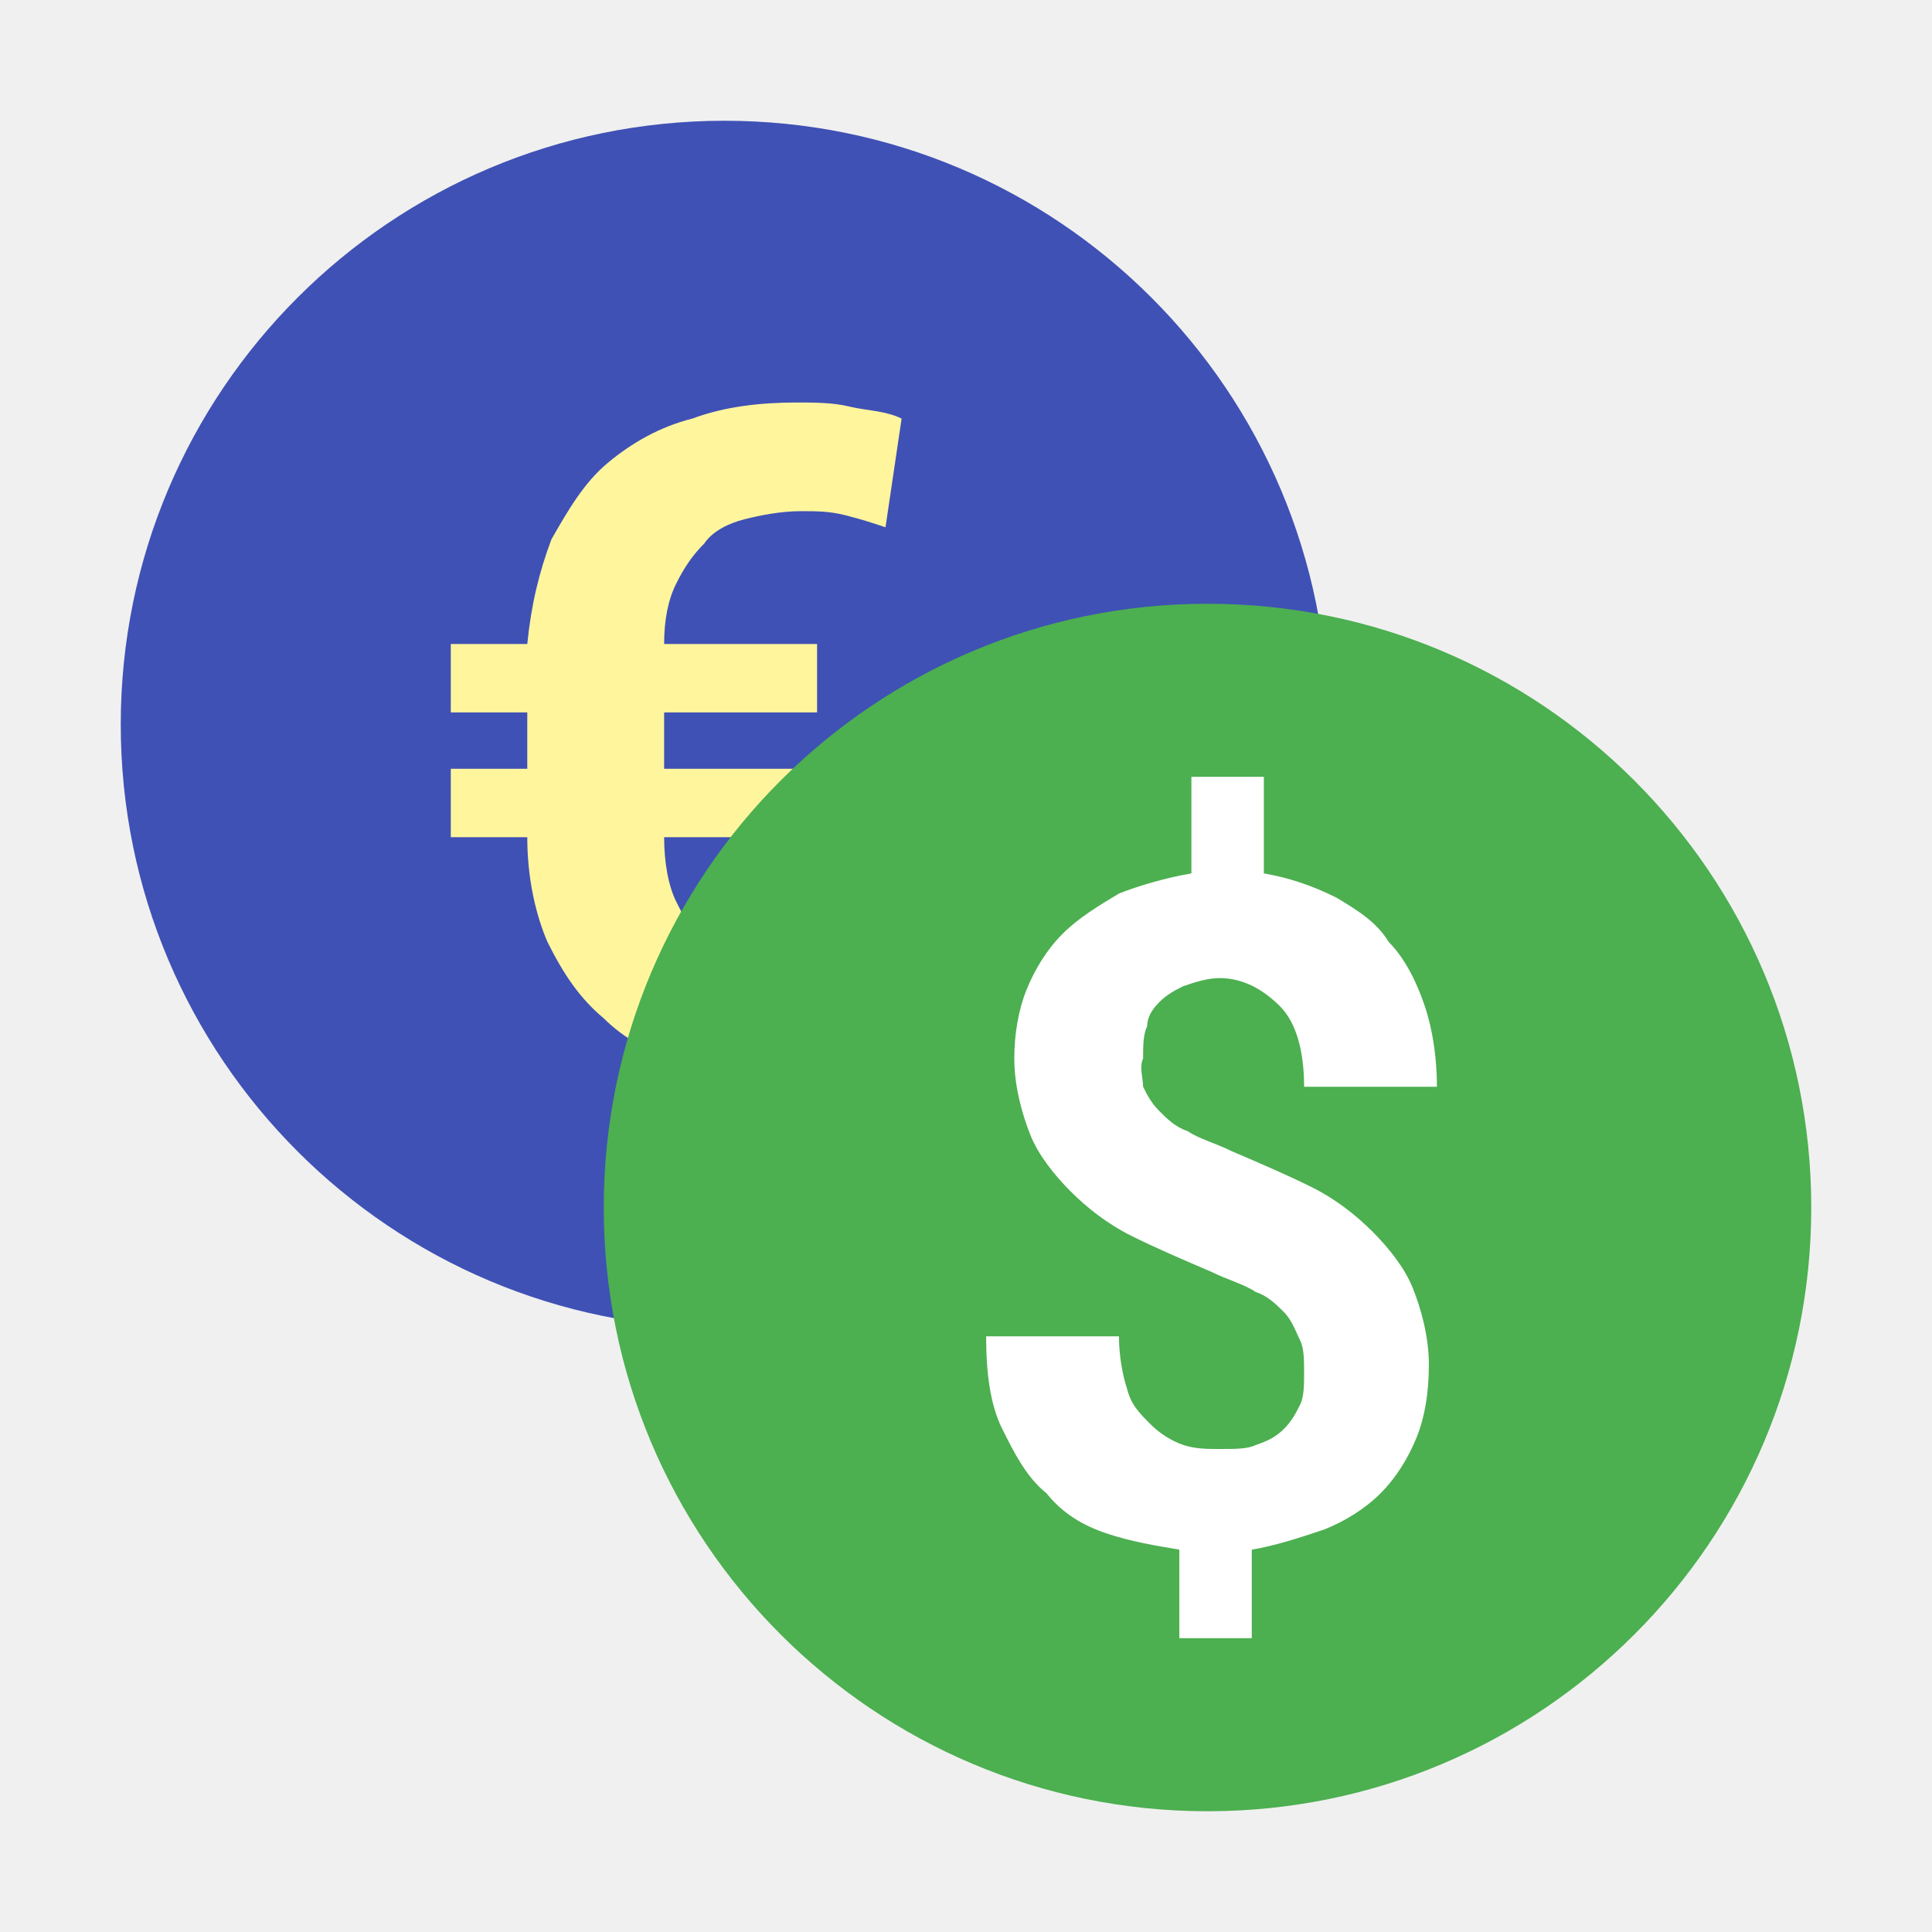
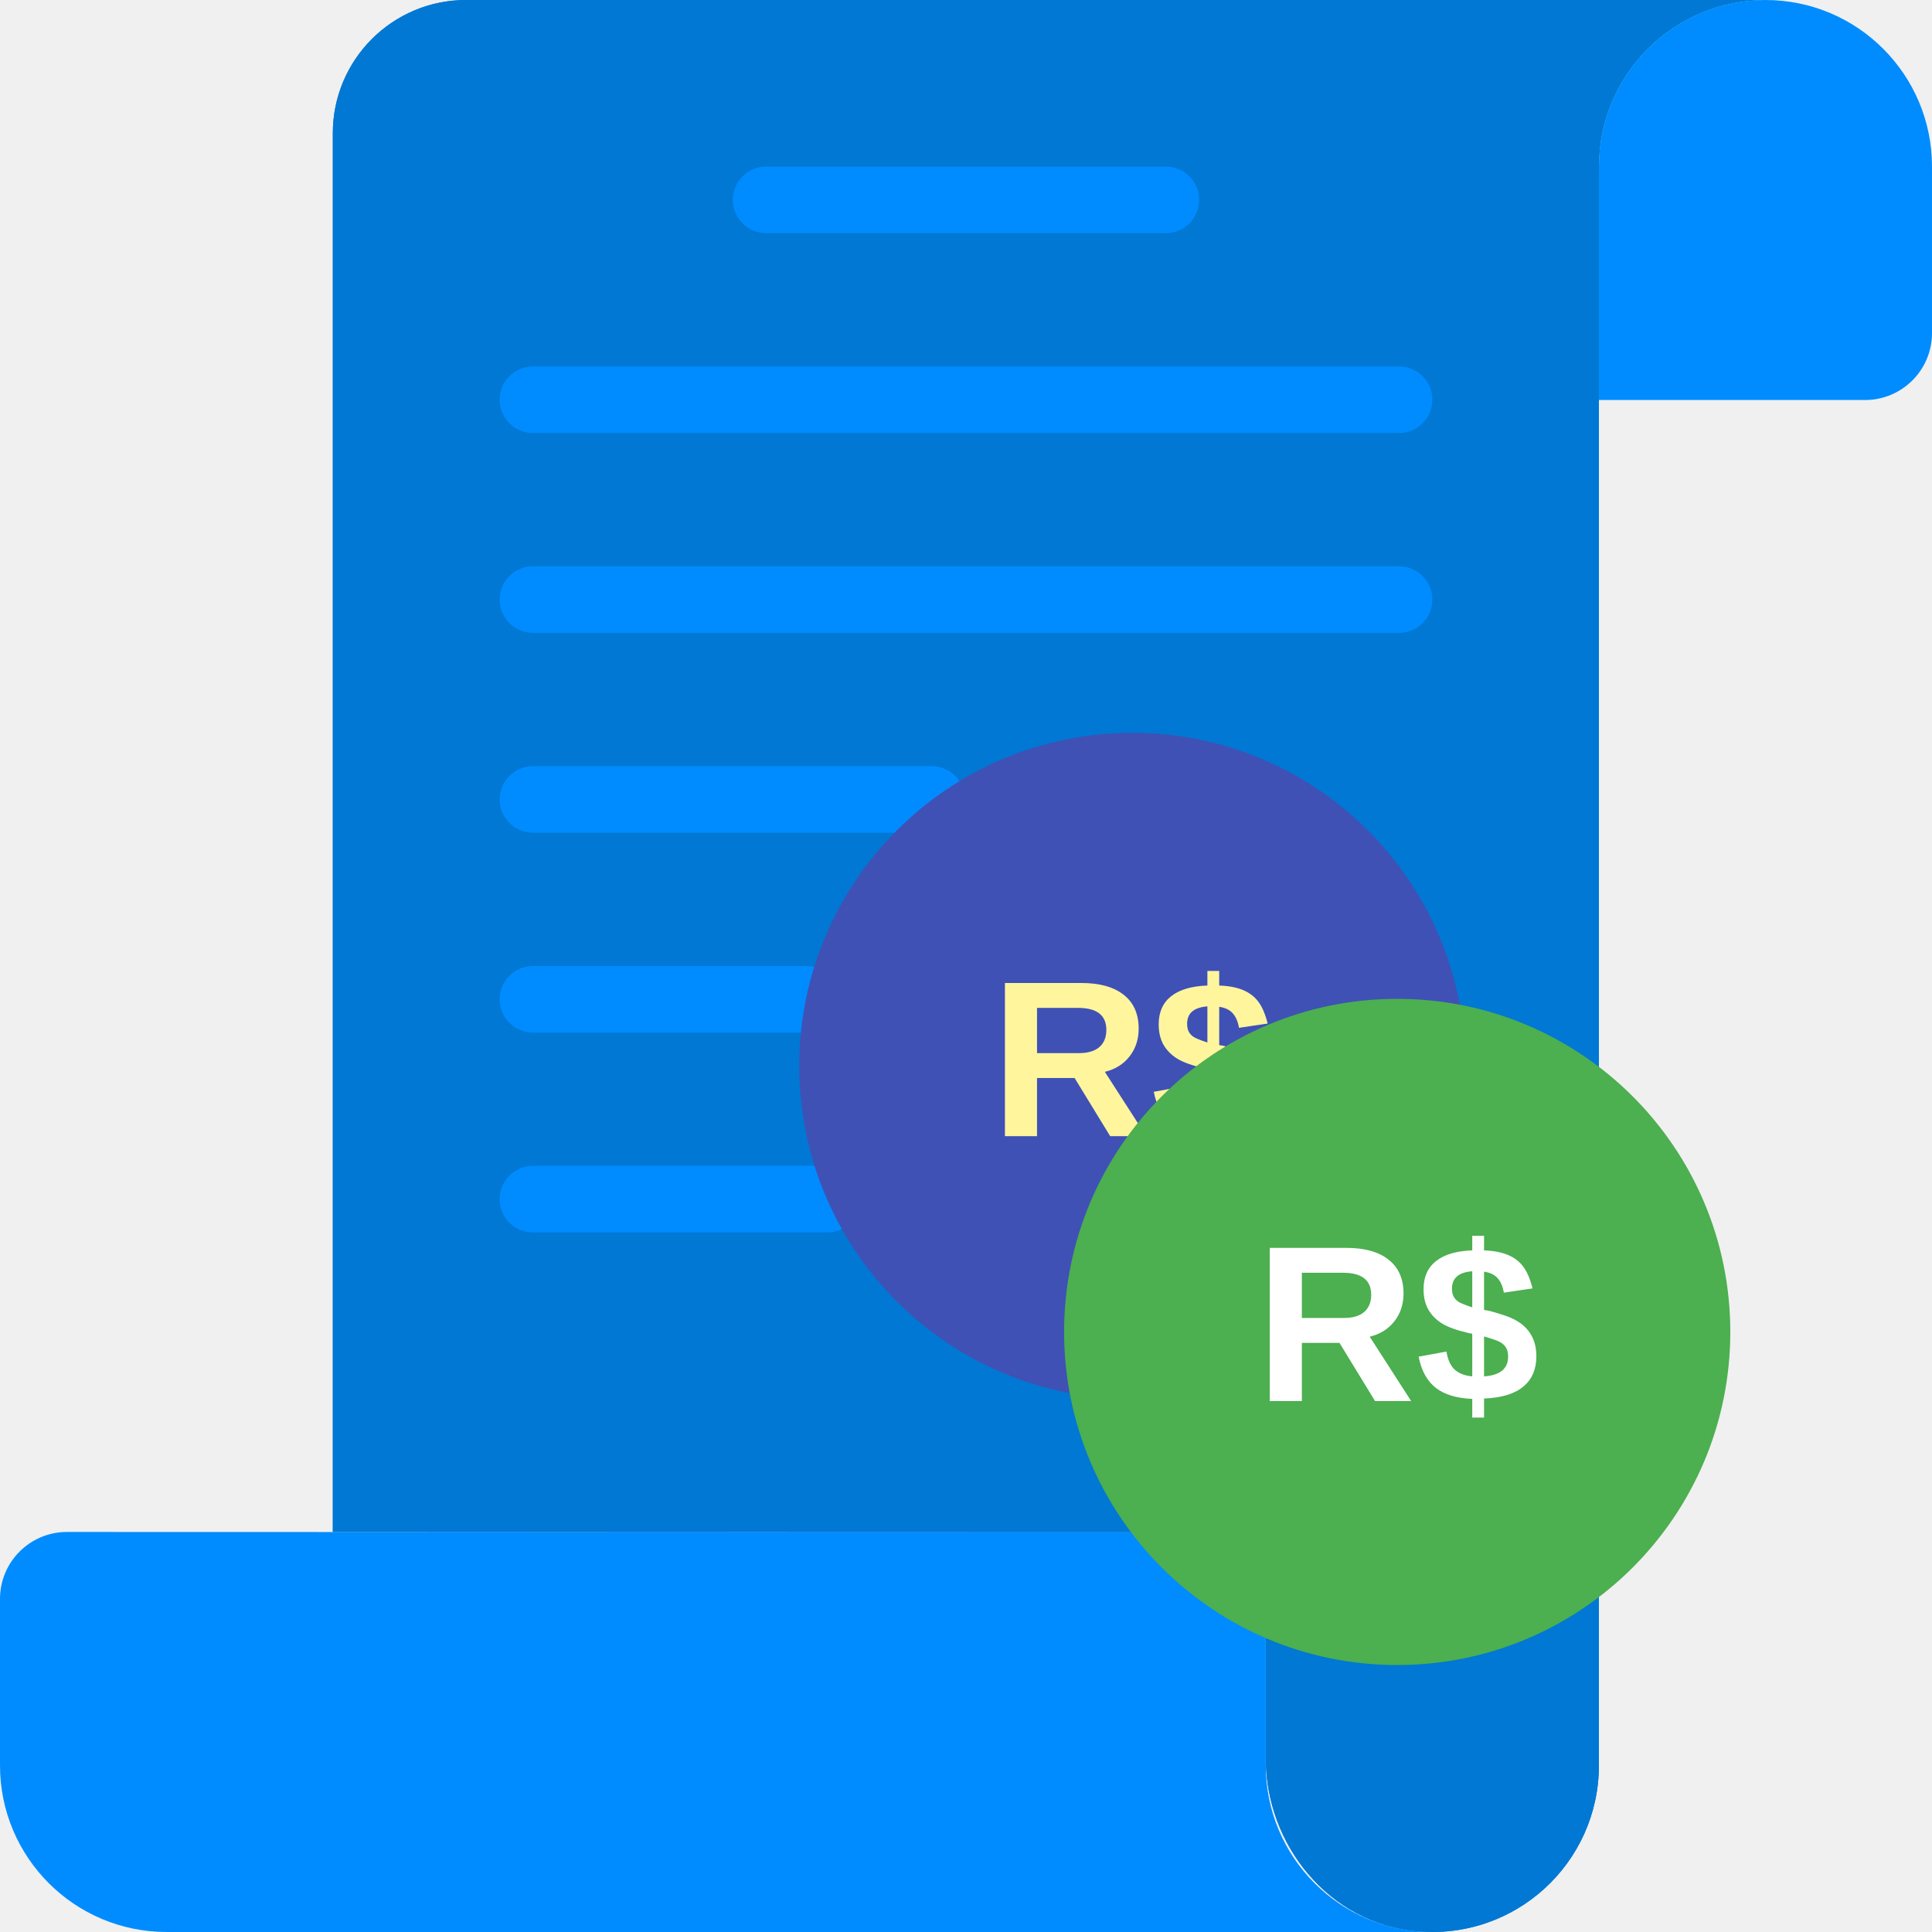
- <svg xmlns="http://www.w3.org/2000/svg" width="800px" height="800px" viewBox="0 0 48 48" version="1" enable-background="new 0 0 48 48">
-   <circle fill="#3F51B5" cx="18" cy="18" r="15" />
-   <path fill="#FFF59D" d="M20.3,16v1.7h-3.8v1.4h3.8v1.7h-3.8c0,0.6,0.1,1.2,0.3,1.6c0.2,0.4,0.4,0.8,0.7,1c0.3,0.3,0.7,0.4,1.1,0.6 c0.4,0.1,0.9,0.2,1.4,0.2c0.4,0,0.7,0,1.1-0.1c0.4-0.1,0.7-0.1,1-0.3l0.4,2.7c-0.4,0.1-0.9,0.2-1.4,0.2c-0.5,0.1-1,0.1-1.5,0.1 c-0.9,0-1.8-0.1-2.6-0.4c-0.8-0.2-1.5-0.6-2-1.1c-0.6-0.5-1-1.1-1.4-1.9c-0.3-0.7-0.5-1.6-0.5-2.6h-1.9v-1.7h1.9v-1.4h-1.9V16h1.9 c0.1-1,0.3-1.8,0.6-2.6c0.4-0.7,0.8-1.4,1.4-1.9c0.6-0.5,1.3-0.9,2.1-1.1c0.8-0.3,1.7-0.4,2.6-0.4c0.4,0,0.9,0,1.3,0.1 c0.4,0.1,0.9,0.1,1.3,0.3l-0.4,2.7c-0.3-0.1-0.6-0.2-1-0.3c-0.4-0.1-0.7-0.1-1.1-0.1c-0.5,0-1,0.1-1.4,0.2c-0.4,0.1-0.8,0.3-1,0.6 c-0.3,0.3-0.5,0.6-0.7,1s-0.3,0.9-0.3,1.5H20.3z" />
-   <circle fill="#4CAF50" cx="30" cy="30" r="15" />
-   <path fill="#ffffff" d="M28.4,27c0.1,0.2,0.2,0.4,0.4,0.6c0.2,0.2,0.4,0.4,0.7,0.5c0.3,0.2,0.7,0.3,1.1,0.5c0.7,0.3,1.4,0.6,2,0.9 c0.6,0.3,1.1,0.7,1.5,1.1c0.4,0.4,0.8,0.9,1,1.4c0.2,0.5,0.4,1.2,0.4,1.9c0,0.7-0.1,1.3-0.3,1.8c-0.2,0.5-0.5,1-0.9,1.4 s-0.9,0.7-1.4,0.9c-0.6,0.2-1.2,0.4-1.8,0.5v2.2h-1.8v-2.2c-0.6-0.1-1.2-0.2-1.8-0.4s-1.1-0.5-1.5-1c-0.5-0.4-0.8-1-1.1-1.6 c-0.3-0.6-0.4-1.4-0.4-2.3h3.3c0,0.5,0.1,1,0.2,1.3c0.1,0.4,0.3,0.6,0.6,0.9c0.2,0.2,0.5,0.4,0.8,0.5c0.3,0.1,0.6,0.1,0.9,0.1 c0.4,0,0.7,0,0.9-0.1c0.3-0.1,0.5-0.2,0.7-0.4c0.2-0.2,0.3-0.4,0.4-0.6c0.1-0.2,0.1-0.5,0.1-0.8c0-0.3,0-0.6-0.1-0.8 c-0.1-0.2-0.2-0.5-0.4-0.7s-0.4-0.4-0.7-0.5c-0.3-0.2-0.7-0.3-1.1-0.5c-0.7-0.3-1.4-0.6-2-0.9c-0.6-0.3-1.1-0.7-1.5-1.1 c-0.4-0.4-0.8-0.9-1-1.4c-0.2-0.5-0.4-1.2-0.4-1.9c0-0.6,0.1-1.2,0.3-1.7c0.2-0.5,0.5-1,0.9-1.4c0.4-0.4,0.9-0.7,1.4-1 c0.5-0.2,1.2-0.4,1.8-0.5v-2.4h1.8v2.4c0.6,0.1,1.2,0.3,1.8,0.6c0.5,0.3,1,0.6,1.3,1.1c0.4,0.4,0.7,1,0.9,1.6c0.2,0.6,0.3,1.3,0.3,2 h-3.3c0-0.9-0.2-1.6-0.6-2c-0.4-0.4-0.9-0.7-1.5-0.7c-0.3,0-0.6,0.1-0.9,0.2c-0.2,0.1-0.4,0.2-0.6,0.4c-0.2,0.2-0.3,0.4-0.3,0.6 c-0.1,0.2-0.1,0.5-0.1,0.8C28.3,26.5,28.4,26.8,28.4,27z" />
+ <svg xmlns="http://www.w3.org/2000/svg" version="1.1" id="Layer_1" viewBox="0 0 503.326 503.326" xml:space="preserve" fill="#000000">
+   <g id="SVGRepo_bgCarrier" stroke-width="0" />
+   <g id="SVGRepo_tracerCarrier" stroke-linecap="round" stroke-linejoin="round" />
+   <g id="SVGRepo_iconCarrier">
+     <g>
+       <path style="fill:#0078d4;" d="M121.419,0c-19.17,0-34.712,15.542-34.712,34.712v364.405l243.061,0.069v58.88 c0,22.667,16.566,42.904,39.12,45.056c25.886,2.465,47.659-17.816,47.659-43.19V295.051V86.78V43.39 c0-23.96,19.421-43.39,43.39-43.39H121.419z" />
+       <path style="fill:#0078d4;" d="M121.419,0c-19.17,0-34.712,15.542-34.712,34.712v364.405l243.061,0.069 v58.88c0,22.667,16.566,42.904,39.12,45.056c25.886,2.465,47.659-17.816,47.659-43.19V295.051V86.78V43.39 c0-23.96,19.421-43.39,43.39-43.39H121.419z" />
+       <path style="fill:#008cff;" d="M459.934,0c-23.96,0-43.39,19.43-43.39,43.39v60.824h69.346 c9.633,0,17.434-7.81,17.434-17.434V43.39C503.324,19.43,483.894,0,459.934,0" />
+       <path style="fill:#008cff;" d="M373.154,503.322c-23.96,0-43.39-19.43-43.39-43.39v-60.746l-312.329-0.078 c-9.633,0-17.434,7.81-17.434,17.434v43.39c0,23.96,19.43,43.39,43.39,43.39H373.154z" />
+       <path style="fill:#008cff;" d="M303.731,60.746H199.595c-4.79,0-8.678-3.879-8.678-8.678s3.888-8.678,8.678-8.678h104.136 c4.79,0,8.678,3.879,8.678,8.678S308.521,60.746,303.731,60.746" />
+       <path style="fill:#008cff;" d="M364.476,112.814H138.849c-4.79,0-8.678-3.879-8.678-8.678c0-4.799,3.888-8.678,8.678-8.678 h225.627c4.79,0,8.678,3.879,8.678,8.678C373.154,108.935,369.267,112.814,364.476,112.814" />
+       <path style="fill:#008cff;" d="M364.476,164.881H138.849c-4.79,0-8.678-3.879-8.678-8.678c0-4.799,3.888-8.678,8.678-8.678 h225.627c4.79,0,8.678,3.879,8.678,8.678C373.154,161.002,369.267,164.881,364.476,164.881" />
+       <path style="fill:#008cff;" d="M242.714,216.949H138.848c-4.79,0-8.678-3.879-8.678-8.678c0-4.799,3.888-8.678,8.678-8.678 h103.867c4.79,0,8.678,3.879,8.678,8.678C251.392,213.07,247.504,216.949,242.714,216.949" />
+       <path style="fill:#008cff;" d="M210.015,269.017h-71.168c-4.79,0-8.678-3.879-8.678-8.678s3.888-8.678,8.678-8.678h71.168 c4.79,0,8.678,3.879,8.678,8.678S214.805,269.017,210.015,269.017" />
+       <path style="fill:#008cff;" d="M215.497,321.085h-76.652c-4.79,0-8.678-3.879-8.678-8.678c0-4.799,3.888-8.678,8.678-8.678h76.652 c4.79,0,8.678,3.879,8.678,8.678C224.175,317.206,220.288,321.085,215.497,321.085" />
+       <circle style="fill:#3F51B5;" cx="295" cy="277.695" r="86.78" />
+       <text x="295" y="296" text-anchor="middle" font-family="Arial, sans-serif" font-weight="bold" font-size="58" fill="#FFF59D">R$</text>
+       <circle style="fill:#4CAF50;" cx="364" cy="347" r="86.78" />
+       <text x="364" y="365" text-anchor="middle" font-family="Arial, sans-serif" font-weight="bold" font-size="58" fill="#FFFFFF">R$</text>
+     </g>
+   </g>
</svg>
